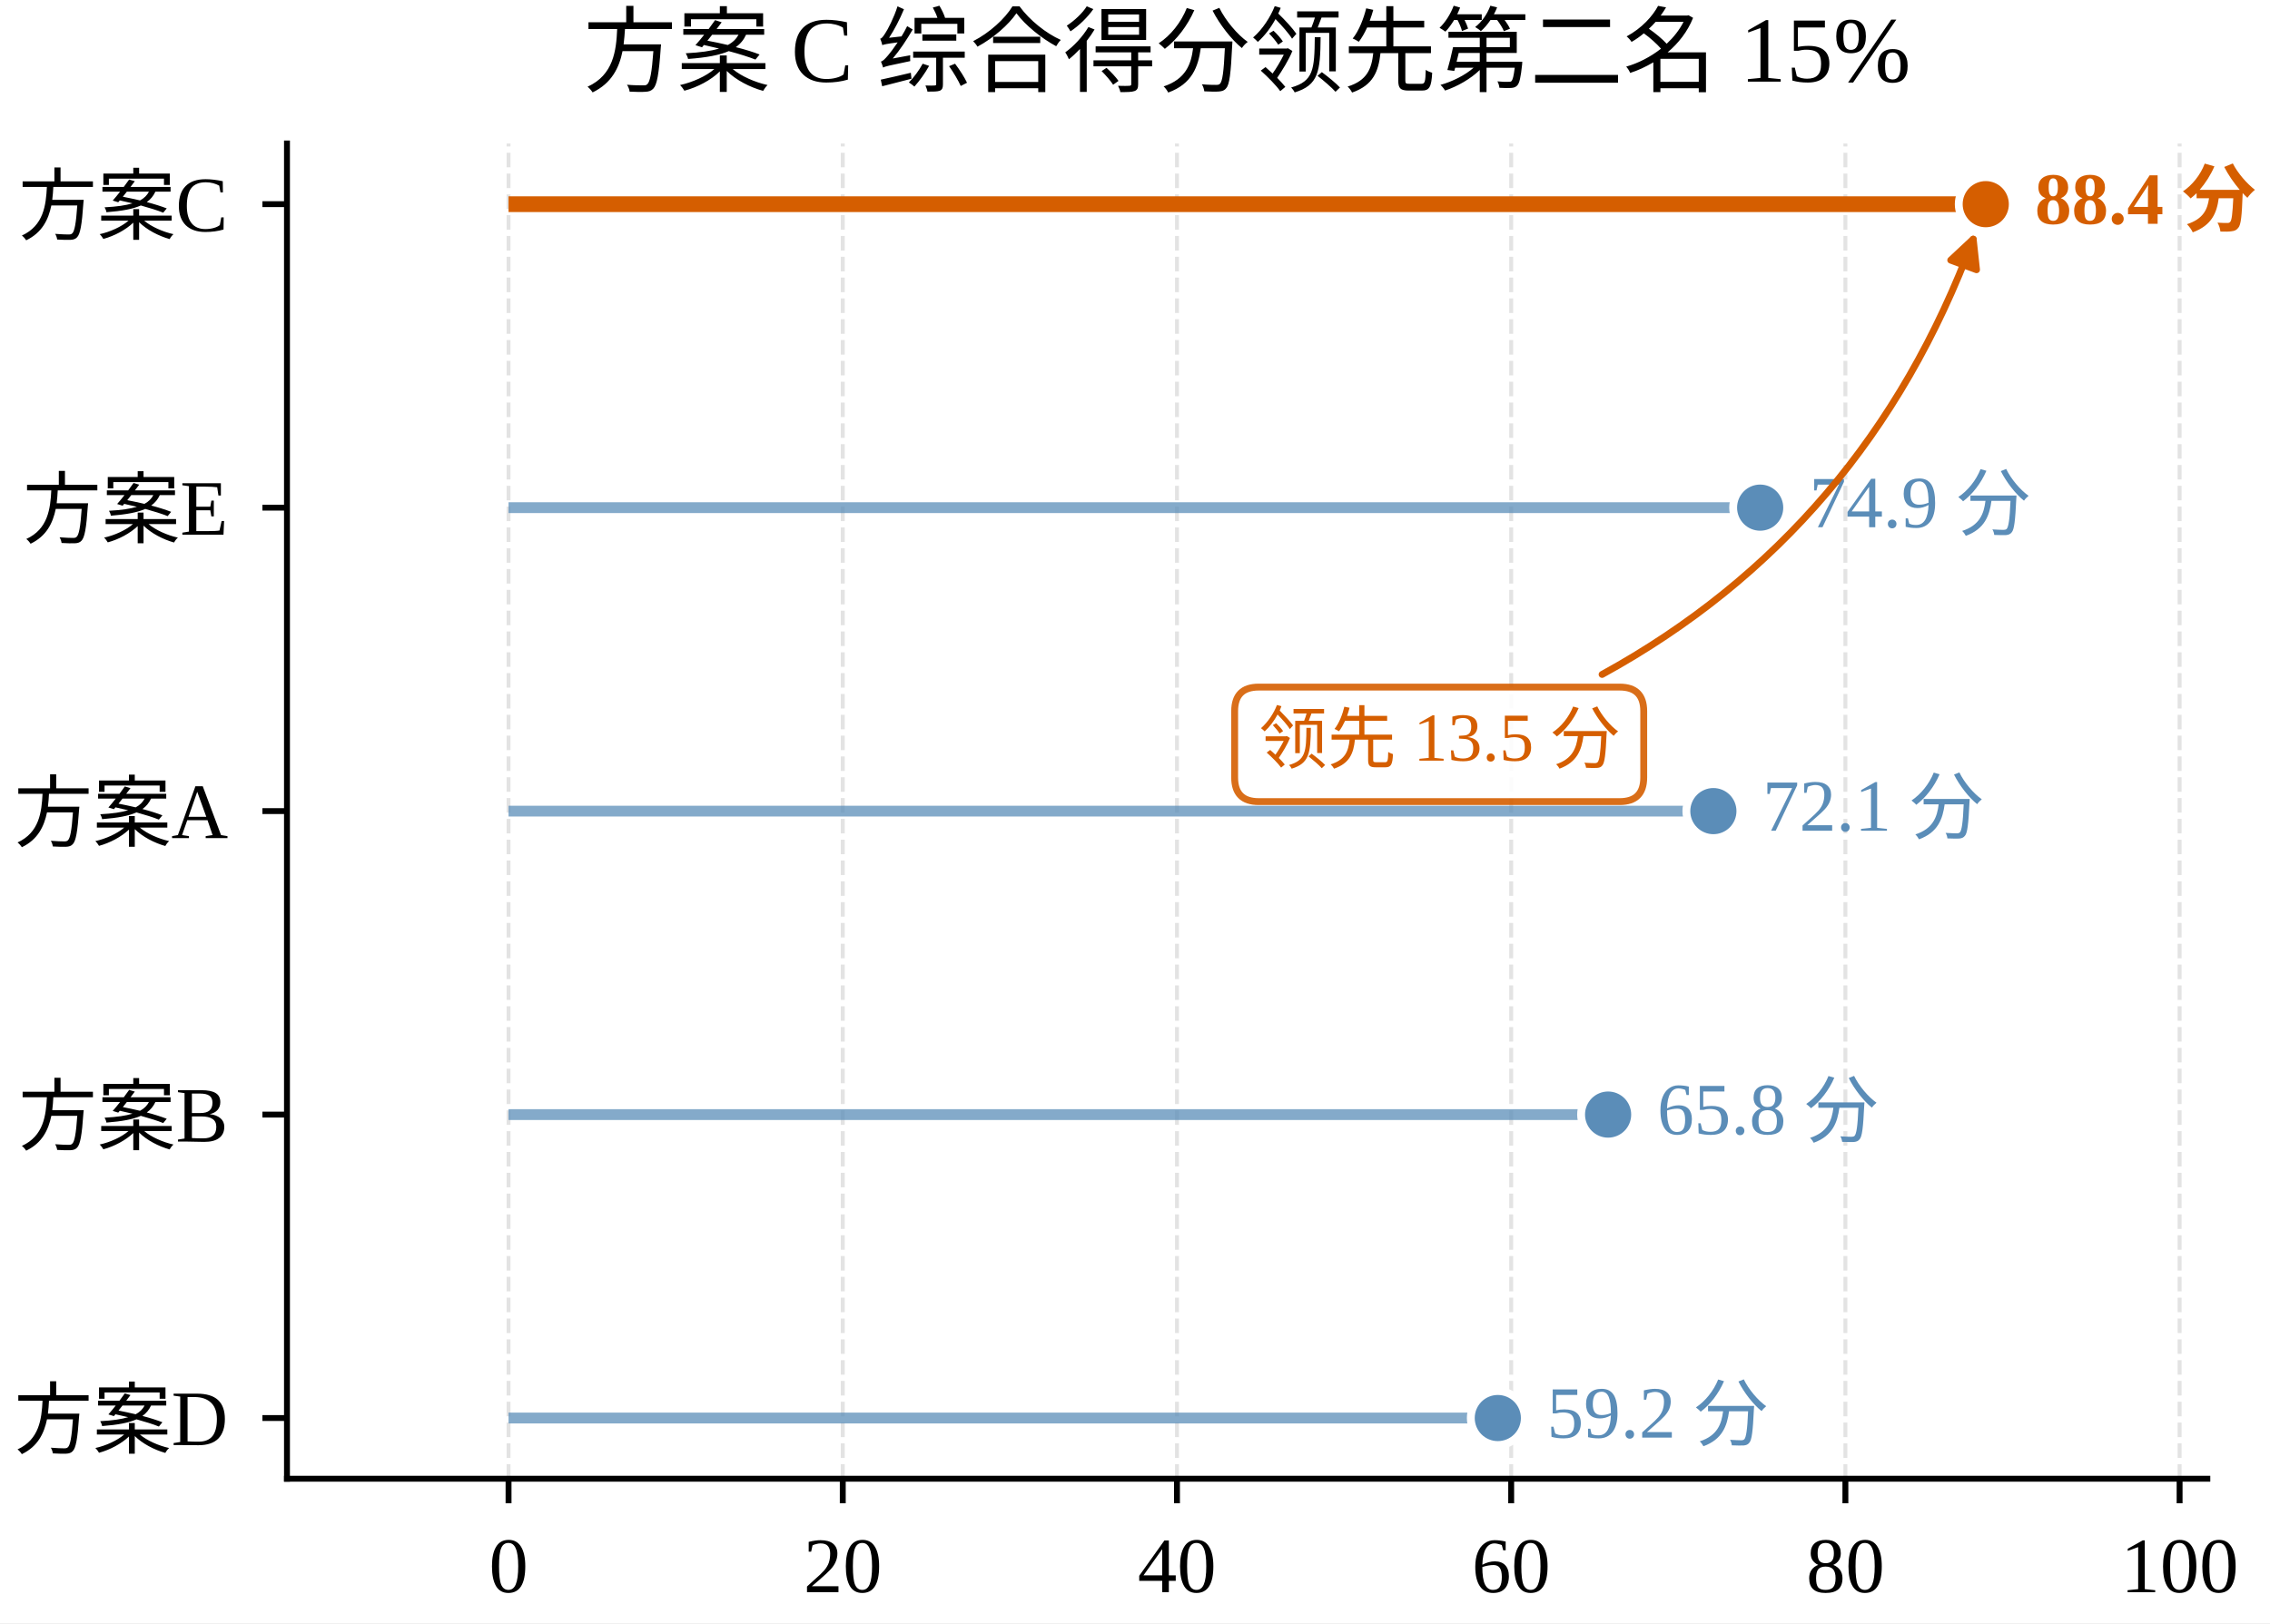
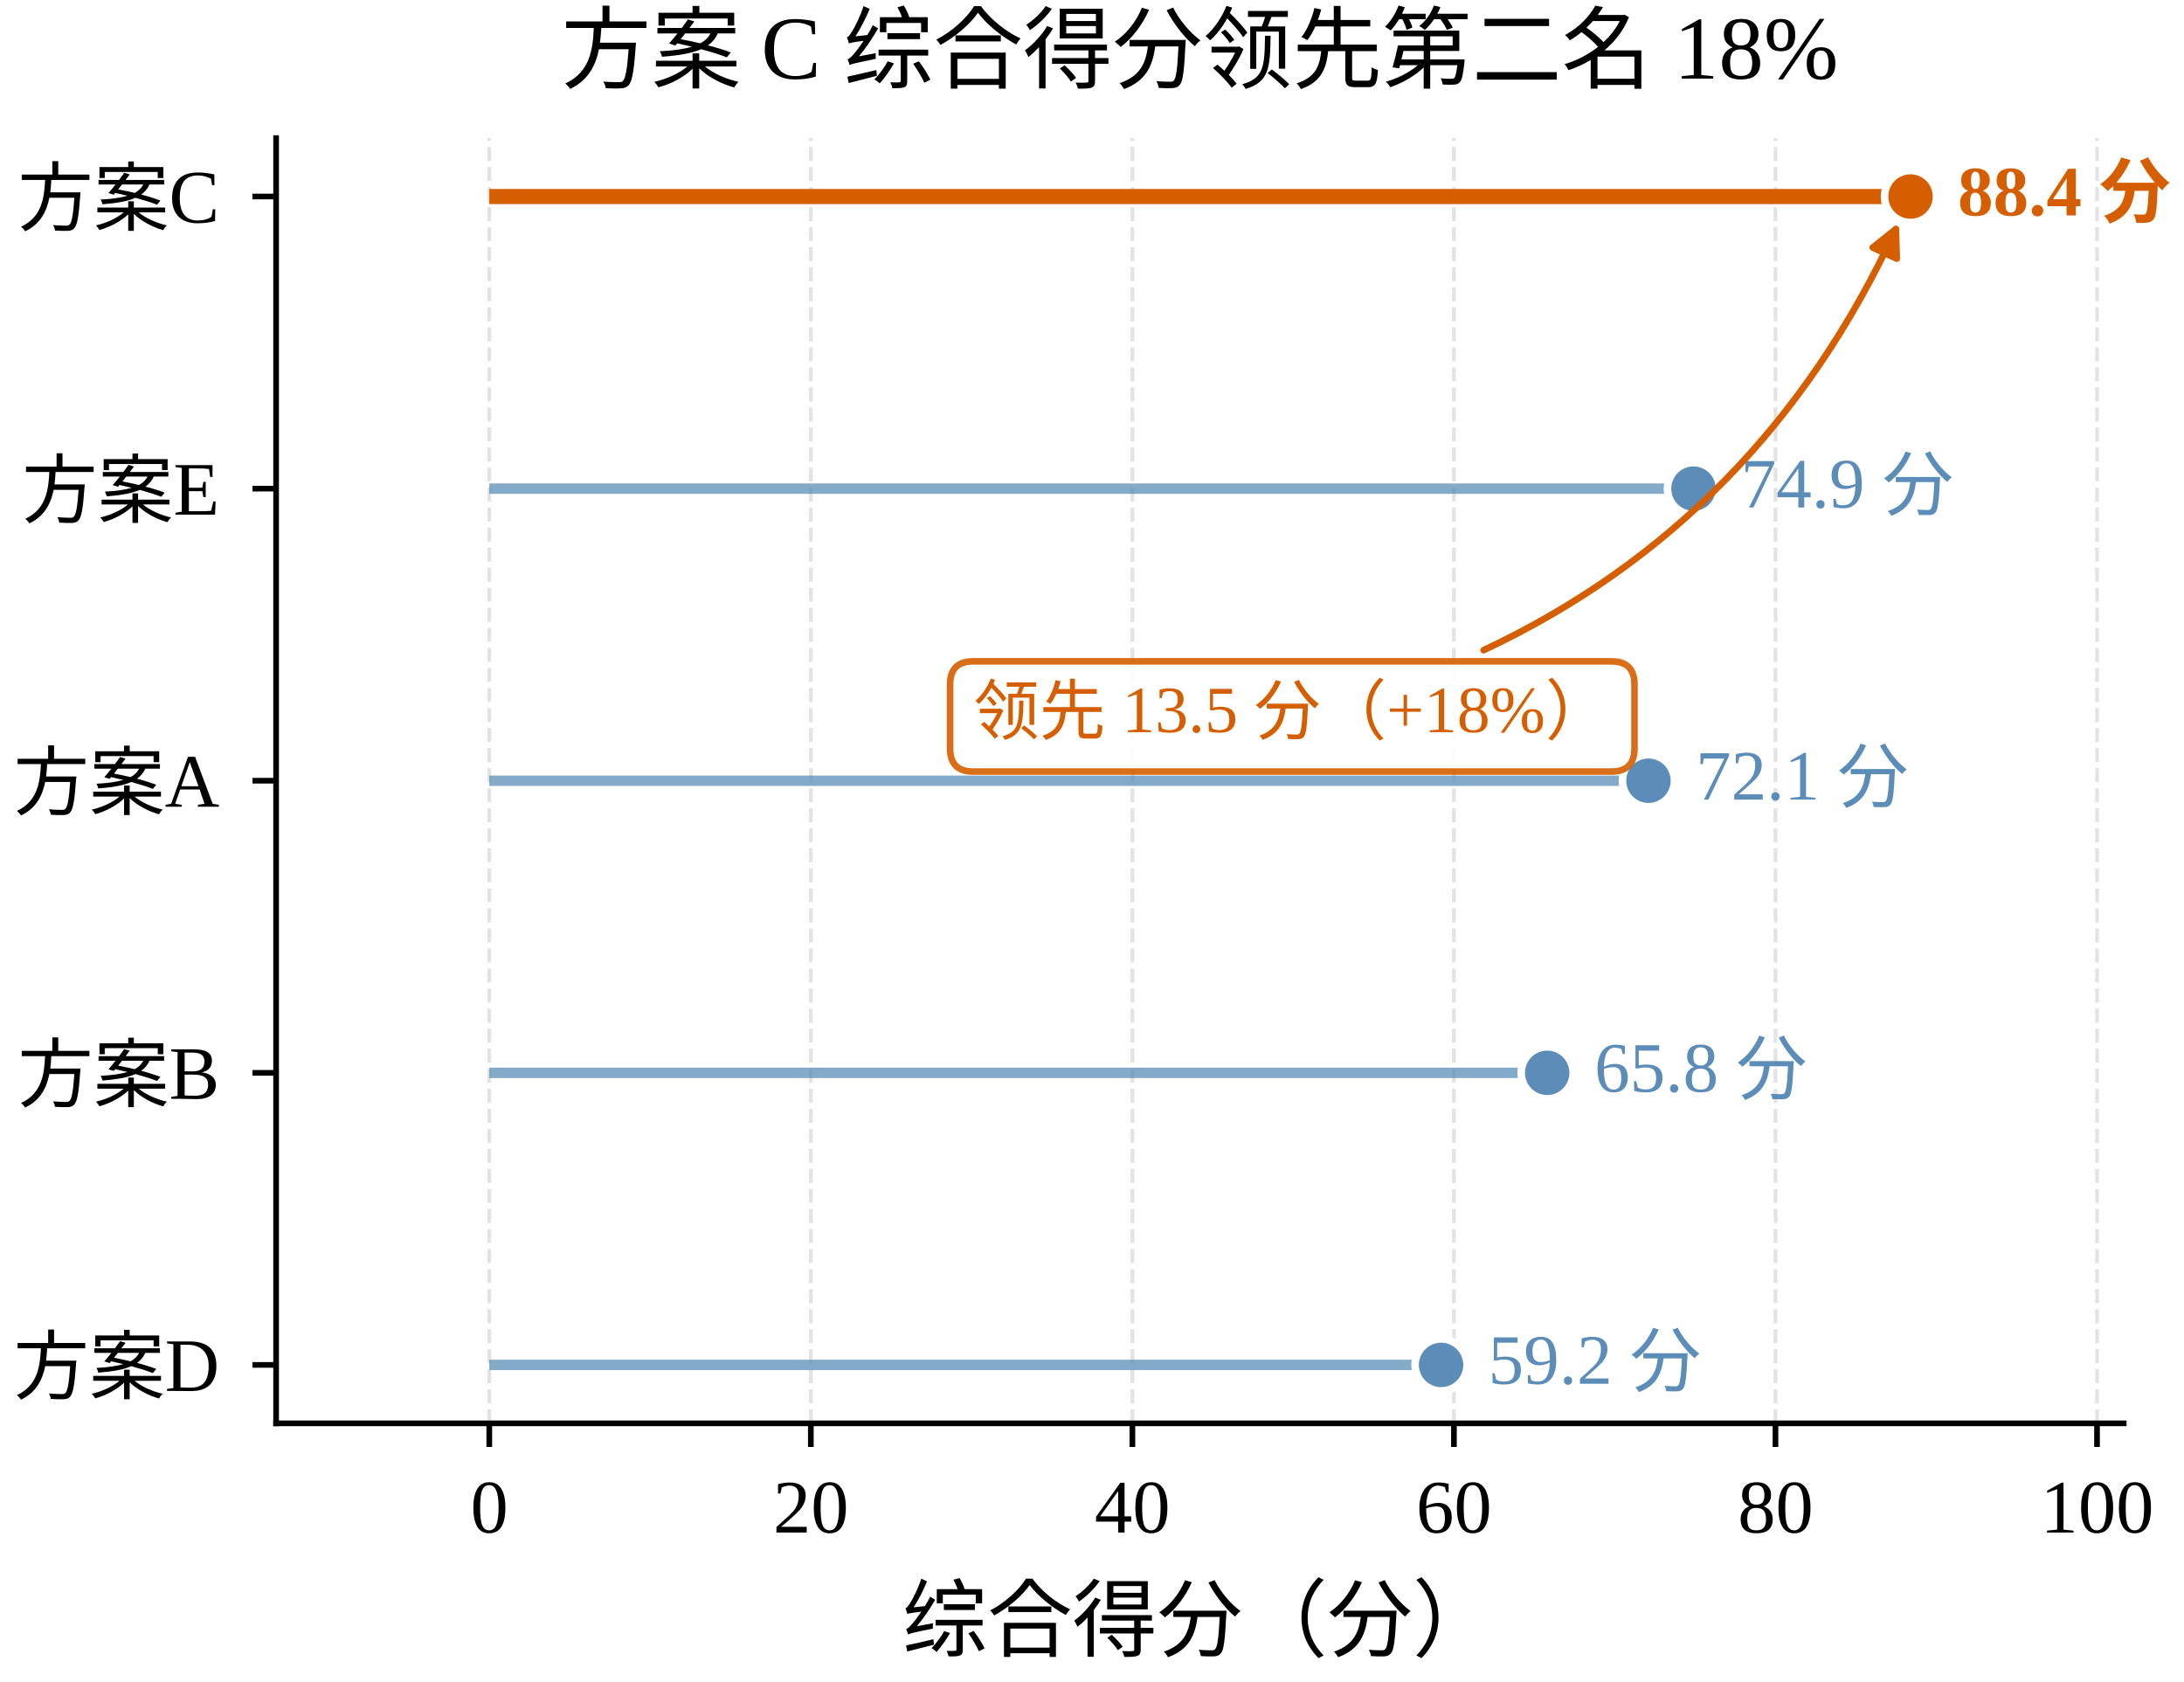
- <svg xmlns="http://www.w3.org/2000/svg" xmlns:xlink="http://www.w3.org/1999/xlink" width="231.117pt" height="165.3pt" viewBox="0 0 231.117 165.3" version="1.1">
+ <svg xmlns="http://www.w3.org/2000/svg" xmlns:xlink="http://www.w3.org/1999/xlink" width="231.117pt" height="177.94pt" viewBox="0 0 231.117 177.94" version="1.1">
  <defs>
    <style type="text/css">*{stroke-linejoin: round; stroke-linecap: butt}</style>
  </defs>
  <g id="figure_1">
    <g id="patch_1">
-       <path d="M 0 165.3  L 231.117 165.3  L 231.117 0  L 0 0  z " style="fill: #ffffff" />
+       <path d="M 0 177.94  L 231.117 177.94  L 231.117 0  L 0 0  z " style="fill: #ffffff" />
    </g>
    <g id="axes_1">
      <g id="patch_2">
        <path d="M 29.218 150.593  L 224.737 150.593  L 224.737 14.613  L 29.218 14.613  z " style="fill: #ffffff" />
      </g>
      <g id="matplotlib.axis_1">
        <g id="xtick_1">
          <g id="line2d_1">
-             <path d="M 51.777 150.593  L 51.777 14.613  " clip-path="url(#p828a737cc4)" style="fill: none; stroke-dasharray: 1.48,0.64; stroke-dashoffset: 0; stroke: #b0b0b0; stroke-opacity: 0.35; stroke-width: 0.4" />
+             <path d="M 51.777 150.593  L 51.777 14.613  " clip-path="url(#pd48bf86abf)" style="fill: none; stroke-dasharray: 1.48,0.64; stroke-dashoffset: 0; stroke: #b0b0b0; stroke-opacity: 0.35; stroke-width: 0.4" />
          </g>
          <g id="line2d_2">
            <defs>
-               <path id="m1aadf2f934" d="M 0 0  L 0 2.5  " style="stroke: #000000; stroke-width: 0.6" />
+               <path id="m53548b1c2d" d="M 0 0  L 0 2.5  " style="stroke: #000000; stroke-width: 0.6" />
            </defs>
            <g>
-               <use xlink:href="#m1aadf2f934" x="51.777" y="150.593" style="stroke: #000000; stroke-width: 0.6" />
+               <use xlink:href="#m53548b1c2d" x="51.777" y="150.593" style="stroke: #000000; stroke-width: 0.6" />
            </g>
          </g>
          <g id="text_1">
            <text style="font-size: 8px; font-family: 'Times New Roman', 'STIXGeneral', 'DejaVu Serif', 'Source Han Serif SC', 'SimSun', 'STSong', 'SimHei', 'Microsoft YaHei'; text-anchor: middle" x="51.777" y="162.148" transform="rotate(-0 51.77746 162.1483)">0</text>
          </g>
        </g>
        <g id="xtick_2">
          <g id="line2d_3">
-             <path d="M 85.805 150.593  L 85.805 14.613  " clip-path="url(#p828a737cc4)" style="fill: none; stroke-dasharray: 1.48,0.64; stroke-dashoffset: 0; stroke: #b0b0b0; stroke-opacity: 0.35; stroke-width: 0.4" />
+             <path d="M 85.805 150.593  L 85.805 14.613  " clip-path="url(#pd48bf86abf)" style="fill: none; stroke-dasharray: 1.48,0.64; stroke-dashoffset: 0; stroke: #b0b0b0; stroke-opacity: 0.35; stroke-width: 0.4" />
          </g>
          <g id="line2d_4">
            <g>
-               <use xlink:href="#m1aadf2f934" x="85.805" y="150.593" style="stroke: #000000; stroke-width: 0.6" />
+               <use xlink:href="#m53548b1c2d" x="85.805" y="150.593" style="stroke: #000000; stroke-width: 0.6" />
            </g>
          </g>
          <g id="text_2">
            <text style="font-size: 8px; font-family: 'Times New Roman', 'STIXGeneral', 'DejaVu Serif', 'Source Han Serif SC', 'SimSun', 'STSong', 'SimHei', 'Microsoft YaHei'; text-anchor: middle" x="85.805" y="162.148" transform="rotate(-0 85.80456 162.1483)">20</text>
          </g>
        </g>
        <g id="xtick_3">
          <g id="line2d_5">
-             <path d="M 119.832 150.593  L 119.832 14.613  " clip-path="url(#p828a737cc4)" style="fill: none; stroke-dasharray: 1.48,0.64; stroke-dashoffset: 0; stroke: #b0b0b0; stroke-opacity: 0.35; stroke-width: 0.4" />
+             <path d="M 119.832 150.593  L 119.832 14.613  " clip-path="url(#pd48bf86abf)" style="fill: none; stroke-dasharray: 1.48,0.64; stroke-dashoffset: 0; stroke: #b0b0b0; stroke-opacity: 0.35; stroke-width: 0.4" />
          </g>
          <g id="line2d_6">
            <g>
-               <use xlink:href="#m1aadf2f934" x="119.832" y="150.593" style="stroke: #000000; stroke-width: 0.6" />
+               <use xlink:href="#m53548b1c2d" x="119.832" y="150.593" style="stroke: #000000; stroke-width: 0.6" />
            </g>
          </g>
          <g id="text_3">
            <text style="font-size: 8px; font-family: 'Times New Roman', 'STIXGeneral', 'DejaVu Serif', 'Source Han Serif SC', 'SimSun', 'STSong', 'SimHei', 'Microsoft YaHei'; text-anchor: middle" x="119.832" y="162.148" transform="rotate(-0 119.8317 162.1483)">40</text>
          </g>
        </g>
        <g id="xtick_4">
          <g id="line2d_7">
-             <path d="M 153.859 150.593  L 153.859 14.613  " clip-path="url(#p828a737cc4)" style="fill: none; stroke-dasharray: 1.48,0.64; stroke-dashoffset: 0; stroke: #b0b0b0; stroke-opacity: 0.35; stroke-width: 0.4" />
+             <path d="M 153.859 150.593  L 153.859 14.613  " clip-path="url(#pd48bf86abf)" style="fill: none; stroke-dasharray: 1.48,0.64; stroke-dashoffset: 0; stroke: #b0b0b0; stroke-opacity: 0.35; stroke-width: 0.4" />
          </g>
          <g id="line2d_8">
            <g>
-               <use xlink:href="#m1aadf2f934" x="153.859" y="150.593" style="stroke: #000000; stroke-width: 0.6" />
+               <use xlink:href="#m53548b1c2d" x="153.859" y="150.593" style="stroke: #000000; stroke-width: 0.6" />
            </g>
          </g>
          <g id="text_4">
            <text style="font-size: 8px; font-family: 'Times New Roman', 'STIXGeneral', 'DejaVu Serif', 'Source Han Serif SC', 'SimSun', 'STSong', 'SimHei', 'Microsoft YaHei'; text-anchor: middle" x="153.859" y="162.148" transform="rotate(-0 153.8587 162.1483)">60</text>
          </g>
        </g>
        <g id="xtick_5">
          <g id="line2d_9">
-             <path d="M 187.886 150.593  L 187.886 14.613  " clip-path="url(#p828a737cc4)" style="fill: none; stroke-dasharray: 1.48,0.64; stroke-dashoffset: 0; stroke: #b0b0b0; stroke-opacity: 0.35; stroke-width: 0.4" />
+             <path d="M 187.886 150.593  L 187.886 14.613  " clip-path="url(#pd48bf86abf)" style="fill: none; stroke-dasharray: 1.48,0.64; stroke-dashoffset: 0; stroke: #b0b0b0; stroke-opacity: 0.35; stroke-width: 0.4" />
          </g>
          <g id="line2d_10">
            <g>
-               <use xlink:href="#m1aadf2f934" x="187.886" y="150.593" style="stroke: #000000; stroke-width: 0.6" />
+               <use xlink:href="#m53548b1c2d" x="187.886" y="150.593" style="stroke: #000000; stroke-width: 0.6" />
            </g>
          </g>
          <g id="text_5">
            <text style="font-size: 8px; font-family: 'Times New Roman', 'STIXGeneral', 'DejaVu Serif', 'Source Han Serif SC', 'SimSun', 'STSong', 'SimHei', 'Microsoft YaHei'; text-anchor: middle" x="187.886" y="162.148" transform="rotate(-0 187.8858 162.1483)">80</text>
          </g>
        </g>
        <g id="xtick_6">
          <g id="line2d_11">
-             <path d="M 221.913 150.593  L 221.913 14.613  " clip-path="url(#p828a737cc4)" style="fill: none; stroke-dasharray: 1.48,0.64; stroke-dashoffset: 0; stroke: #b0b0b0; stroke-opacity: 0.35; stroke-width: 0.4" />
+             <path d="M 221.913 150.593  L 221.913 14.613  " clip-path="url(#pd48bf86abf)" style="fill: none; stroke-dasharray: 1.48,0.64; stroke-dashoffset: 0; stroke: #b0b0b0; stroke-opacity: 0.35; stroke-width: 0.4" />
          </g>
          <g id="line2d_12">
            <g>
-               <use xlink:href="#m1aadf2f934" x="221.913" y="150.593" style="stroke: #000000; stroke-width: 0.6" />
+               <use xlink:href="#m53548b1c2d" x="221.913" y="150.593" style="stroke: #000000; stroke-width: 0.6" />
            </g>
          </g>
          <g id="text_6">
            <text style="font-size: 8px; font-family: 'Times New Roman', 'STIXGeneral', 'DejaVu Serif', 'Source Han Serif SC', 'SimSun', 'STSong', 'SimHei', 'Microsoft YaHei'; text-anchor: middle" x="221.913" y="162.148" transform="rotate(-0 221.9129 162.1483)">100</text>
          </g>
+         </g>
+         <g id="text_7">
+           <text style="font-size: 9px; font-family: 'Times New Roman', 'STIXGeneral', 'DejaVu Serif', 'Source Han Serif SC', 'SimSun', 'STSong', 'SimHei', 'Microsoft YaHei'; text-anchor: middle" x="126.977" y="174.574" transform="rotate(-0 126.9773 174.5744)">综合得分（分）</text>
        </g>
      </g>
      <g id="matplotlib.axis_2">
        <g id="ytick_1">
          <g id="line2d_13">
            <defs>
-               <path id="m31ab84c0bd" d="M 0 0  L -2.5 0  " style="stroke: #000000; stroke-width: 0.6" />
+               <path id="m6fbb9921ac" d="M 0 0  L -2.5 0  " style="stroke: #000000; stroke-width: 0.6" />
            </defs>
            <g>
-               <use xlink:href="#m31ab84c0bd" x="29.218" y="144.412" style="stroke: #000000; stroke-width: 0.6" />
-             </g>
-           </g>
-           <g id="text_7">
+               <use xlink:href="#m6fbb9921ac" x="29.218" y="144.412" style="stroke: #000000; stroke-width: 0.6" />
+             </g>
+           </g>
+           <g id="text_8">
            <text style="font-size: 8px; font-family: 'Times New Roman', 'STIXGeneral', 'DejaVu Serif', 'Source Han Serif SC', 'SimSun', 'STSong', 'SimHei', 'Microsoft YaHei'; text-anchor: end" x="23.218" y="147.417" transform="rotate(-0 23.2175 147.4167)">方案D</text>
          </g>
        </g>
        <g id="ytick_2">
          <g id="line2d_14">
            <g>
-               <use xlink:href="#m31ab84c0bd" x="29.218" y="113.508" style="stroke: #000000; stroke-width: 0.6" />
-             </g>
-           </g>
-           <g id="text_8">
+               <use xlink:href="#m6fbb9921ac" x="29.218" y="113.508" style="stroke: #000000; stroke-width: 0.6" />
+             </g>
+           </g>
+           <g id="text_9">
            <text style="font-size: 8px; font-family: 'Times New Roman', 'STIXGeneral', 'DejaVu Serif', 'Source Han Serif SC', 'SimSun', 'STSong', 'SimHei', 'Microsoft YaHei'; text-anchor: end" x="23.218" y="116.512" transform="rotate(-0 23.2175 116.512)">方案B</text>
          </g>
        </g>
        <g id="ytick_3">
          <g id="line2d_15">
            <g>
-               <use xlink:href="#m31ab84c0bd" x="29.218" y="82.603" style="stroke: #000000; stroke-width: 0.6" />
-             </g>
-           </g>
-           <g id="text_9">
+               <use xlink:href="#m6fbb9921ac" x="29.218" y="82.603" style="stroke: #000000; stroke-width: 0.6" />
+             </g>
+           </g>
+           <g id="text_10">
            <text style="font-size: 8px; font-family: 'Times New Roman', 'STIXGeneral', 'DejaVu Serif', 'Source Han Serif SC', 'SimSun', 'STSong', 'SimHei', 'Microsoft YaHei'; text-anchor: end" x="23.218" y="85.607" transform="rotate(-0 23.2175 85.60727)">方案A</text>
          </g>
        </g>
        <g id="ytick_4">
          <g id="line2d_16">
            <g>
-               <use xlink:href="#m31ab84c0bd" x="29.218" y="51.698" style="stroke: #000000; stroke-width: 0.6" />
-             </g>
-           </g>
-           <g id="text_10">
+               <use xlink:href="#m6fbb9921ac" x="29.218" y="51.698" style="stroke: #000000; stroke-width: 0.6" />
+             </g>
+           </g>
+           <g id="text_11">
            <text style="font-size: 8px; font-family: 'Times New Roman', 'STIXGeneral', 'DejaVu Serif', 'Source Han Serif SC', 'SimSun', 'STSong', 'SimHei', 'Microsoft YaHei'; text-anchor: end" x="23.218" y="54.703" transform="rotate(-0 23.2175 54.70254)">方案E</text>
          </g>
        </g>
        <g id="ytick_5">
          <g id="line2d_17">
            <g>
-               <use xlink:href="#m31ab84c0bd" x="29.218" y="20.793" style="stroke: #000000; stroke-width: 0.6" />
-             </g>
-           </g>
-           <g id="text_11">
+               <use xlink:href="#m6fbb9921ac" x="29.218" y="20.793" style="stroke: #000000; stroke-width: 0.6" />
+             </g>
+           </g>
+           <g id="text_12">
            <text style="font-size: 8px; font-family: 'Times New Roman', 'STIXGeneral', 'DejaVu Serif', 'Source Han Serif SC', 'SimSun', 'STSong', 'SimHei', 'Microsoft YaHei'; text-anchor: end" x="23.218" y="23.798" transform="rotate(-0 23.2175 23.79782)">方案C</text>
          </g>
        </g>
      </g>
      <g id="LineCollection_1">
-         <path d="M 51.777 144.412  L 152.498 144.412  " clip-path="url(#p828a737cc4)" style="fill: none; stroke: #5b8db8; stroke-opacity: 0.75; stroke-width: 1.1" />
+         <path d="M 51.777 144.412  L 152.498 144.412  " clip-path="url(#pd48bf86abf)" style="fill: none; stroke: #5b8db8; stroke-opacity: 0.75; stroke-width: 1.1" />
      </g>
      <g id="line2d_18">
        <defs>
-           <path id="mb275b40e8a" d="M 0 2.75  C 0.729 2.75 1.429 2.46 1.945 1.945  C 2.46 1.429 2.75 0.729 2.75 0  C 2.75 -0.729 2.46 -1.429 1.945 -1.945  C 1.429 -2.46 0.729 -2.75 0 -2.75  C -0.729 -2.75 -1.429 -2.46 -1.945 -1.945  C -2.46 -1.429 -2.75 -0.729 -2.75 0  C -2.75 0.729 -2.46 1.429 -1.945 1.945  C -1.429 2.46 -0.729 2.75 0 2.75  z " style="stroke: #ffffff; stroke-width: 0.8" />
+           <path id="m4972fb4e4b" d="M 0 2.75  C 0.729 2.75 1.429 2.46 1.945 1.945  C 2.46 1.429 2.75 0.729 2.75 0  C 2.75 -0.729 2.46 -1.429 1.945 -1.945  C 1.429 -2.46 0.729 -2.75 0 -2.75  C -0.729 -2.75 -1.429 -2.46 -1.945 -1.945  C -2.46 -1.429 -2.75 -0.729 -2.75 0  C -2.75 0.729 -2.46 1.429 -1.945 1.945  C -1.429 2.46 -0.729 2.75 0 2.75  z " style="stroke: #ffffff; stroke-width: 0.8" />
        </defs>
-         <g clip-path="url(#p828a737cc4)">
-           <use xlink:href="#mb275b40e8a" x="152.498" y="144.412" style="fill: #5b8db8; stroke: #ffffff; stroke-width: 0.8" />
+         <g clip-path="url(#pd48bf86abf)">
+           <use xlink:href="#m4972fb4e4b" x="152.498" y="144.412" style="fill: #5b8db8; stroke: #ffffff; stroke-width: 0.8" />
        </g>
      </g>
      <g id="LineCollection_2">
-         <path d="M 51.777 113.508  L 163.727 113.508  " clip-path="url(#p828a737cc4)" style="fill: none; stroke: #5b8db8; stroke-opacity: 0.75; stroke-width: 1.1" />
+         <path d="M 51.777 113.508  L 163.727 113.508  " clip-path="url(#pd48bf86abf)" style="fill: none; stroke: #5b8db8; stroke-opacity: 0.75; stroke-width: 1.1" />
      </g>
      <g id="line2d_19">
-         <g clip-path="url(#p828a737cc4)">
-           <use xlink:href="#mb275b40e8a" x="163.727" y="113.508" style="fill: #5b8db8; stroke: #ffffff; stroke-width: 0.8" />
+         <g clip-path="url(#pd48bf86abf)">
+           <use xlink:href="#m4972fb4e4b" x="163.727" y="113.508" style="fill: #5b8db8; stroke: #ffffff; stroke-width: 0.8" />
        </g>
      </g>
      <g id="LineCollection_3">
-         <path d="M 51.777 82.603  L 174.445 82.603  " clip-path="url(#p828a737cc4)" style="fill: none; stroke: #5b8db8; stroke-opacity: 0.75; stroke-width: 1.1" />
+         <path d="M 51.777 82.603  L 174.445 82.603  " clip-path="url(#pd48bf86abf)" style="fill: none; stroke: #5b8db8; stroke-opacity: 0.75; stroke-width: 1.1" />
      </g>
      <g id="line2d_20">
-         <g clip-path="url(#p828a737cc4)">
-           <use xlink:href="#mb275b40e8a" x="174.445" y="82.603" style="fill: #5b8db8; stroke: #ffffff; stroke-width: 0.8" />
+         <g clip-path="url(#pd48bf86abf)">
+           <use xlink:href="#m4972fb4e4b" x="174.445" y="82.603" style="fill: #5b8db8; stroke: #ffffff; stroke-width: 0.8" />
        </g>
      </g>
      <g id="LineCollection_4">
-         <path d="M 51.777 51.698  L 179.209 51.698  " clip-path="url(#p828a737cc4)" style="fill: none; stroke: #5b8db8; stroke-opacity: 0.75; stroke-width: 1.1" />
+         <path d="M 51.777 51.698  L 179.209 51.698  " clip-path="url(#pd48bf86abf)" style="fill: none; stroke: #5b8db8; stroke-opacity: 0.75; stroke-width: 1.1" />
      </g>
      <g id="line2d_21">
-         <g clip-path="url(#p828a737cc4)">
-           <use xlink:href="#mb275b40e8a" x="179.209" y="51.698" style="fill: #5b8db8; stroke: #ffffff; stroke-width: 0.8" />
+         <g clip-path="url(#pd48bf86abf)">
+           <use xlink:href="#m4972fb4e4b" x="179.209" y="51.698" style="fill: #5b8db8; stroke: #ffffff; stroke-width: 0.8" />
        </g>
      </g>
      <g id="LineCollection_5">
-         <path d="M 51.777 20.793  L 202.177 20.793  " clip-path="url(#p828a737cc4)" style="fill: none; stroke: #d55e00; stroke-width: 1.6" />
+         <path d="M 51.777 20.793  L 202.177 20.793  " clip-path="url(#pd48bf86abf)" style="fill: none; stroke: #d55e00; stroke-width: 1.6" />
      </g>
      <g id="line2d_22">
        <defs>
-           <path id="md30b7e0290" d="M 0 2.75  C 0.729 2.75 1.429 2.46 1.945 1.945  C 2.46 1.429 2.75 0.729 2.75 0  C 2.75 -0.729 2.46 -1.429 1.945 -1.945  C 1.429 -2.46 0.729 -2.75 0 -2.75  C -0.729 -2.75 -1.429 -2.46 -1.945 -1.945  C -2.46 -1.429 -2.75 -0.729 -2.75 0  C -2.75 0.729 -2.46 1.429 -1.945 1.945  C -1.429 2.46 -0.729 2.75 0 2.75  z " style="stroke: #ffffff; stroke-width: 0.8" />
+           <path id="m7619cb5de7" d="M 0 2.75  C 0.729 2.75 1.429 2.46 1.945 1.945  C 2.46 1.429 2.75 0.729 2.75 0  C 2.75 -0.729 2.46 -1.429 1.945 -1.945  C 1.429 -2.46 0.729 -2.75 0 -2.75  C -0.729 -2.75 -1.429 -2.46 -1.945 -1.945  C -2.46 -1.429 -2.75 -0.729 -2.75 0  C -2.75 0.729 -2.46 1.429 -1.945 1.945  C -1.429 2.46 -0.729 2.75 0 2.75  z " style="stroke: #ffffff; stroke-width: 0.8" />
        </defs>
-         <g clip-path="url(#p828a737cc4)">
-           <use xlink:href="#md30b7e0290" x="202.177" y="20.793" style="fill: #d55e00; stroke: #ffffff; stroke-width: 0.8" />
+         <g clip-path="url(#pd48bf86abf)">
+           <use xlink:href="#m7619cb5de7" x="202.177" y="20.793" style="fill: #d55e00; stroke: #ffffff; stroke-width: 0.8" />
        </g>
      </g>
      <g id="patch_3">
        <path d="M 29.218 150.593  L 29.218 14.613  " style="fill: none; stroke: #000000; stroke-width: 0.6; stroke-linejoin: miter; stroke-linecap: square" />
      </g>
      <g id="patch_4">
        <path d="M 29.218 150.593  L 224.737 150.593  " style="fill: none; stroke: #000000; stroke-width: 0.6; stroke-linejoin: miter; stroke-linecap: square" />
      </g>
-       <g id="text_12">
+       <g id="text_13">
        <text style="font-size: 7.5px; font-family: 'Times New Roman', 'STIXGeneral', 'DejaVu Serif', 'Source Han Serif SC', 'SimSun', 'STSong', 'SimHei', 'Microsoft YaHei'; text-anchor: start; fill: #5b8db8" x="157.498" y="146.408" transform="rotate(-0 157.4977 146.408)">59.2 分</text>
      </g>
-       <g id="text_13">
+       <g id="text_14">
        <text style="font-size: 7.5px; font-family: 'Times New Roman', 'STIXGeneral', 'DejaVu Serif', 'Source Han Serif SC', 'SimSun', 'STSong', 'SimHei', 'Microsoft YaHei'; text-anchor: start; fill: #5b8db8" x="168.727" y="115.503" transform="rotate(-0 168.7266 115.5033)">65.8 分</text>
      </g>
-       <g id="text_14">
+       <g id="text_15">
        <text style="font-size: 7.5px; font-family: 'Times New Roman', 'STIXGeneral', 'DejaVu Serif', 'Source Han Serif SC', 'SimSun', 'STSong', 'SimHei', 'Microsoft YaHei'; text-anchor: start; fill: #5b8db8" x="179.445" y="84.599" transform="rotate(-0 179.4451 84.5986)">72.1 分</text>
      </g>
-       <g id="text_15">
+       <g id="text_16">
        <text style="font-size: 7.5px; font-family: 'Times New Roman', 'STIXGeneral', 'DejaVu Serif', 'Source Han Serif SC', 'SimSun', 'STSong', 'SimHei', 'Microsoft YaHei'; text-anchor: start; fill: #5b8db8" x="184.209" y="53.694" transform="rotate(-0 184.2089 53.69387)">74.9 分</text>
      </g>
-       <g id="text_16">
+       <g id="text_17">
        <text style="font-weight: 700; font-size: 7.5px; font-family: 'Times New Roman', 'STIXGeneral', 'DejaVu Serif', 'Source Han Serif SC', 'SimSun', 'STSong', 'SimHei', 'Microsoft YaHei'; text-anchor: start; fill: #d55e00" x="207.177" y="22.789" transform="rotate(-0 207.1772 22.78915)">88.4 分</text>
      </g>
-       <g id="text_17">
-         <text style="font-size: 9.5px; font-family: 'Times New Roman', 'STIXGeneral', 'DejaVu Serif', 'Source Han Serif SC', 'SimSun', 'STSong', 'SimHei', 'Microsoft YaHei'; text-anchor: middle" x="126.977" y="8.613" transform="rotate(-0 126.9773 8.6125)">方案 C 综合得分领先第二名 15%</text>
+       <g id="text_18">
+         <text style="font-size: 9.5px; font-family: 'Times New Roman', 'STIXGeneral', 'DejaVu Serif', 'Source Han Serif SC', 'SimSun', 'STSong', 'SimHei', 'Microsoft YaHei'; text-anchor: middle" x="126.977" y="8.613" transform="rotate(-0 126.9773 8.6125)">方案 C 综合得分领先第二名 18%</text>
      </g>
      <g id="patch_5">
-         <path d="M 163.115 68.684  Q 189.894 53.994 200.899 24.356  " style="fill: none; stroke: #d55e00; stroke-width: 0.7; stroke-linecap: round" />
-         <path d="M 198.612 26.494  L 200.899 24.356  L 201.237 27.469  z " style="fill: #d55e00; stroke: #d55e00; stroke-width: 0.7; stroke-linecap: round" />
-       </g>
-       <g id="text_18">
+         <path d="M 157 68.792  Q 186.393 54.981 200.625 24.239  " style="fill: none; stroke: #d55e00; stroke-width: 0.7; stroke-linecap: round" />
+         <path d="M 198.178 26.192  L 200.625 24.239  L 200.719 27.368  z " style="fill: #d55e00; stroke: #d55e00; stroke-width: 0.7; stroke-linecap: round" />
+       </g>
+       <g id="text_19">
        <g id="patch_6">
-           <path d="M 128.154 81.635  L 164.904 81.635  Q 167.354 81.635 167.354 79.185  L 167.354 72.423  Q 167.354 69.973 164.904 69.973  L 128.154 69.973  Q 125.704 69.973 125.704 72.423  L 125.704 79.185  Q 125.704 81.635 128.154 81.635  z " style="fill: #ffffff; opacity: 0.9; stroke: #d55e00; stroke-width: 0.7; stroke-linejoin: miter" />
-         </g>
-         <text style="font-size: 7px; font-family: 'Times New Roman', 'STIXGeneral', 'DejaVu Serif', 'Source Han Serif SC', 'SimSun', 'STSong', 'SimHei', 'Microsoft YaHei'; text-anchor: middle; fill: #d55e00" x="146.529" y="77.687" transform="rotate(-0 146.5293 77.68729)">领先 13.5 分</text>
+           <path d="M 102.989 81.635  L 170.517 81.635  Q 172.967 81.635 172.967 79.185  L 172.967 72.423  Q 172.967 69.973 170.517 69.973  L 102.989 69.973  Q 100.539 69.973 100.539 72.423  L 100.539 79.185  Q 100.539 81.635 102.989 81.635  z " style="fill: #ffffff; opacity: 0.9; stroke: #d55e00; stroke-width: 0.7; stroke-linejoin: miter" />
+         </g>
+         <text style="font-size: 7px; font-family: 'Times New Roman', 'STIXGeneral', 'DejaVu Serif', 'Source Han Serif SC', 'SimSun', 'STSong', 'SimHei', 'Microsoft YaHei'; text-anchor: middle; fill: #d55e00" x="136.753" y="77.687" transform="rotate(-0 136.7533 77.68729)">领先 13.5 分（+18%）</text>
      </g>
    </g>
  </g>
  <defs>
-     <clipPath id="p828a737cc4">
+     <clipPath id="pd48bf86abf">
      <rect x="29.218" y="14.613" width="195.52" height="135.981" />
    </clipPath>
  </defs>
</svg>
